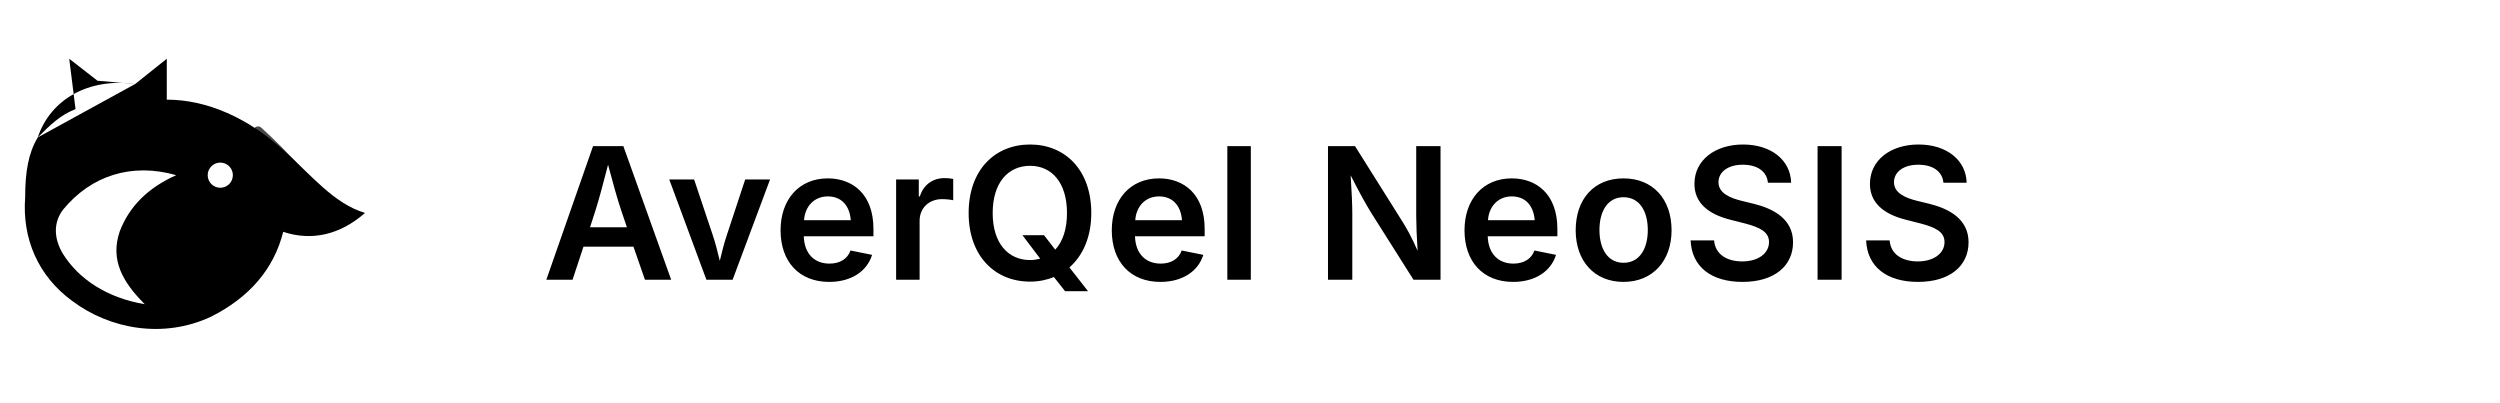
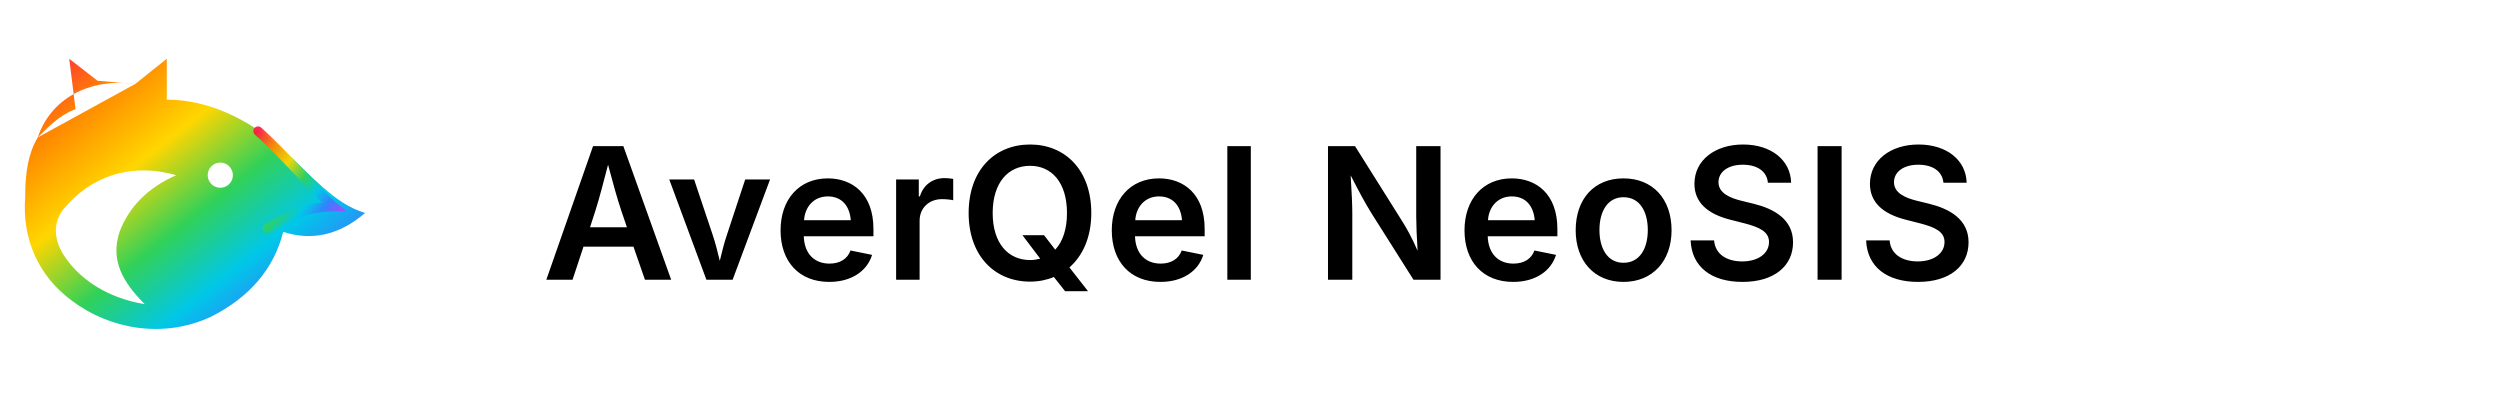
<svg xmlns="http://www.w3.org/2000/svg" width="143" height="23" viewBox="0 0 143 23" fill="none">
+   <defs>
+     <linearGradient id="rainbow" x1="0%" y1="0%" x2="100%" y2="100%">
+       <stop offset="0%" stop-color="#ff1744" />
+       <stop offset="18%" stop-color="#ff8a00" />
+       <stop offset="36%" stop-color="#ffd600" />
+       <stop offset="54%" stop-color="#31d158" />
+       <stop offset="70%" stop-color="#00c7e8" />
+       <stop offset="84%" stop-color="#397bff" />
+       <stop offset="100%" stop-color="#c13cff" />
+     </linearGradient>
+   </defs>
  <g transform="translate(0 3) scale(.18)">
-     <path d="M12 27C16 15 28 8 43 10L53 2L53 15C66 15 79 21 90 31C99 39 106 48 116 51C108 58 99 60 90 57C87 69 79 78 67 84C52 91 35 88 23 79C12 71 7 59 8 46C8 38 9 32 12 27C16 23 19 20 24 18L22 2L31 9L43 10Z M70 35A4 4 0 1 0 70 43A4 4 0 1 0 70 35ZM20 50C29 39 42 35 56 39C47 43 41 49 38 57C35 66 39 73 46 80C34 78 25 72 20 64C17 59 17 54 20 50Z" fill="currentColor" fill-rule="evenodd" clip-rule="evenodd" />
-     <path d="M82 25C91 33 99 43 106 49C98 49 91 52 85 56" fill="none" stroke="currentColor" stroke-width="3" stroke-linecap="round" opacity=".72" />
+     <path d="M12 27C16 15 28 8 43 10L53 2L53 15C66 15 79 21 90 31C99 39 106 48 116 51C108 58 99 60 90 57C87 69 79 78 67 84C52 91 35 88 23 79C12 71 7 59 8 46C8 38 9 32 12 27C16 23 19 20 24 18L22 2L31 9L43 10Z M70 35A4 4 0 1 0 70 43A4 4 0 1 0 70 35ZM20 50C29 39 42 35 56 39C47 43 41 49 38 57C35 66 39 73 46 80C34 78 25 72 20 64C17 59 17 54 20 50Z" fill="url(#rainbow)" fill-rule="evenodd" clip-rule="evenodd" />
+     <path d="M82 25C91 33 99 43 106 49C98 49 91 52 85 56" fill="none" stroke="url(#rainbow)" stroke-width="3" stroke-linecap="round" opacity=".92" />
  </g>
  <text x="31" y="16" fill="currentColor" font-family="Inter,Segoe UI,sans-serif" font-size="10.5" font-weight="600" letter-spacing=".15">AverQel NeoSIS</text>
</svg>
